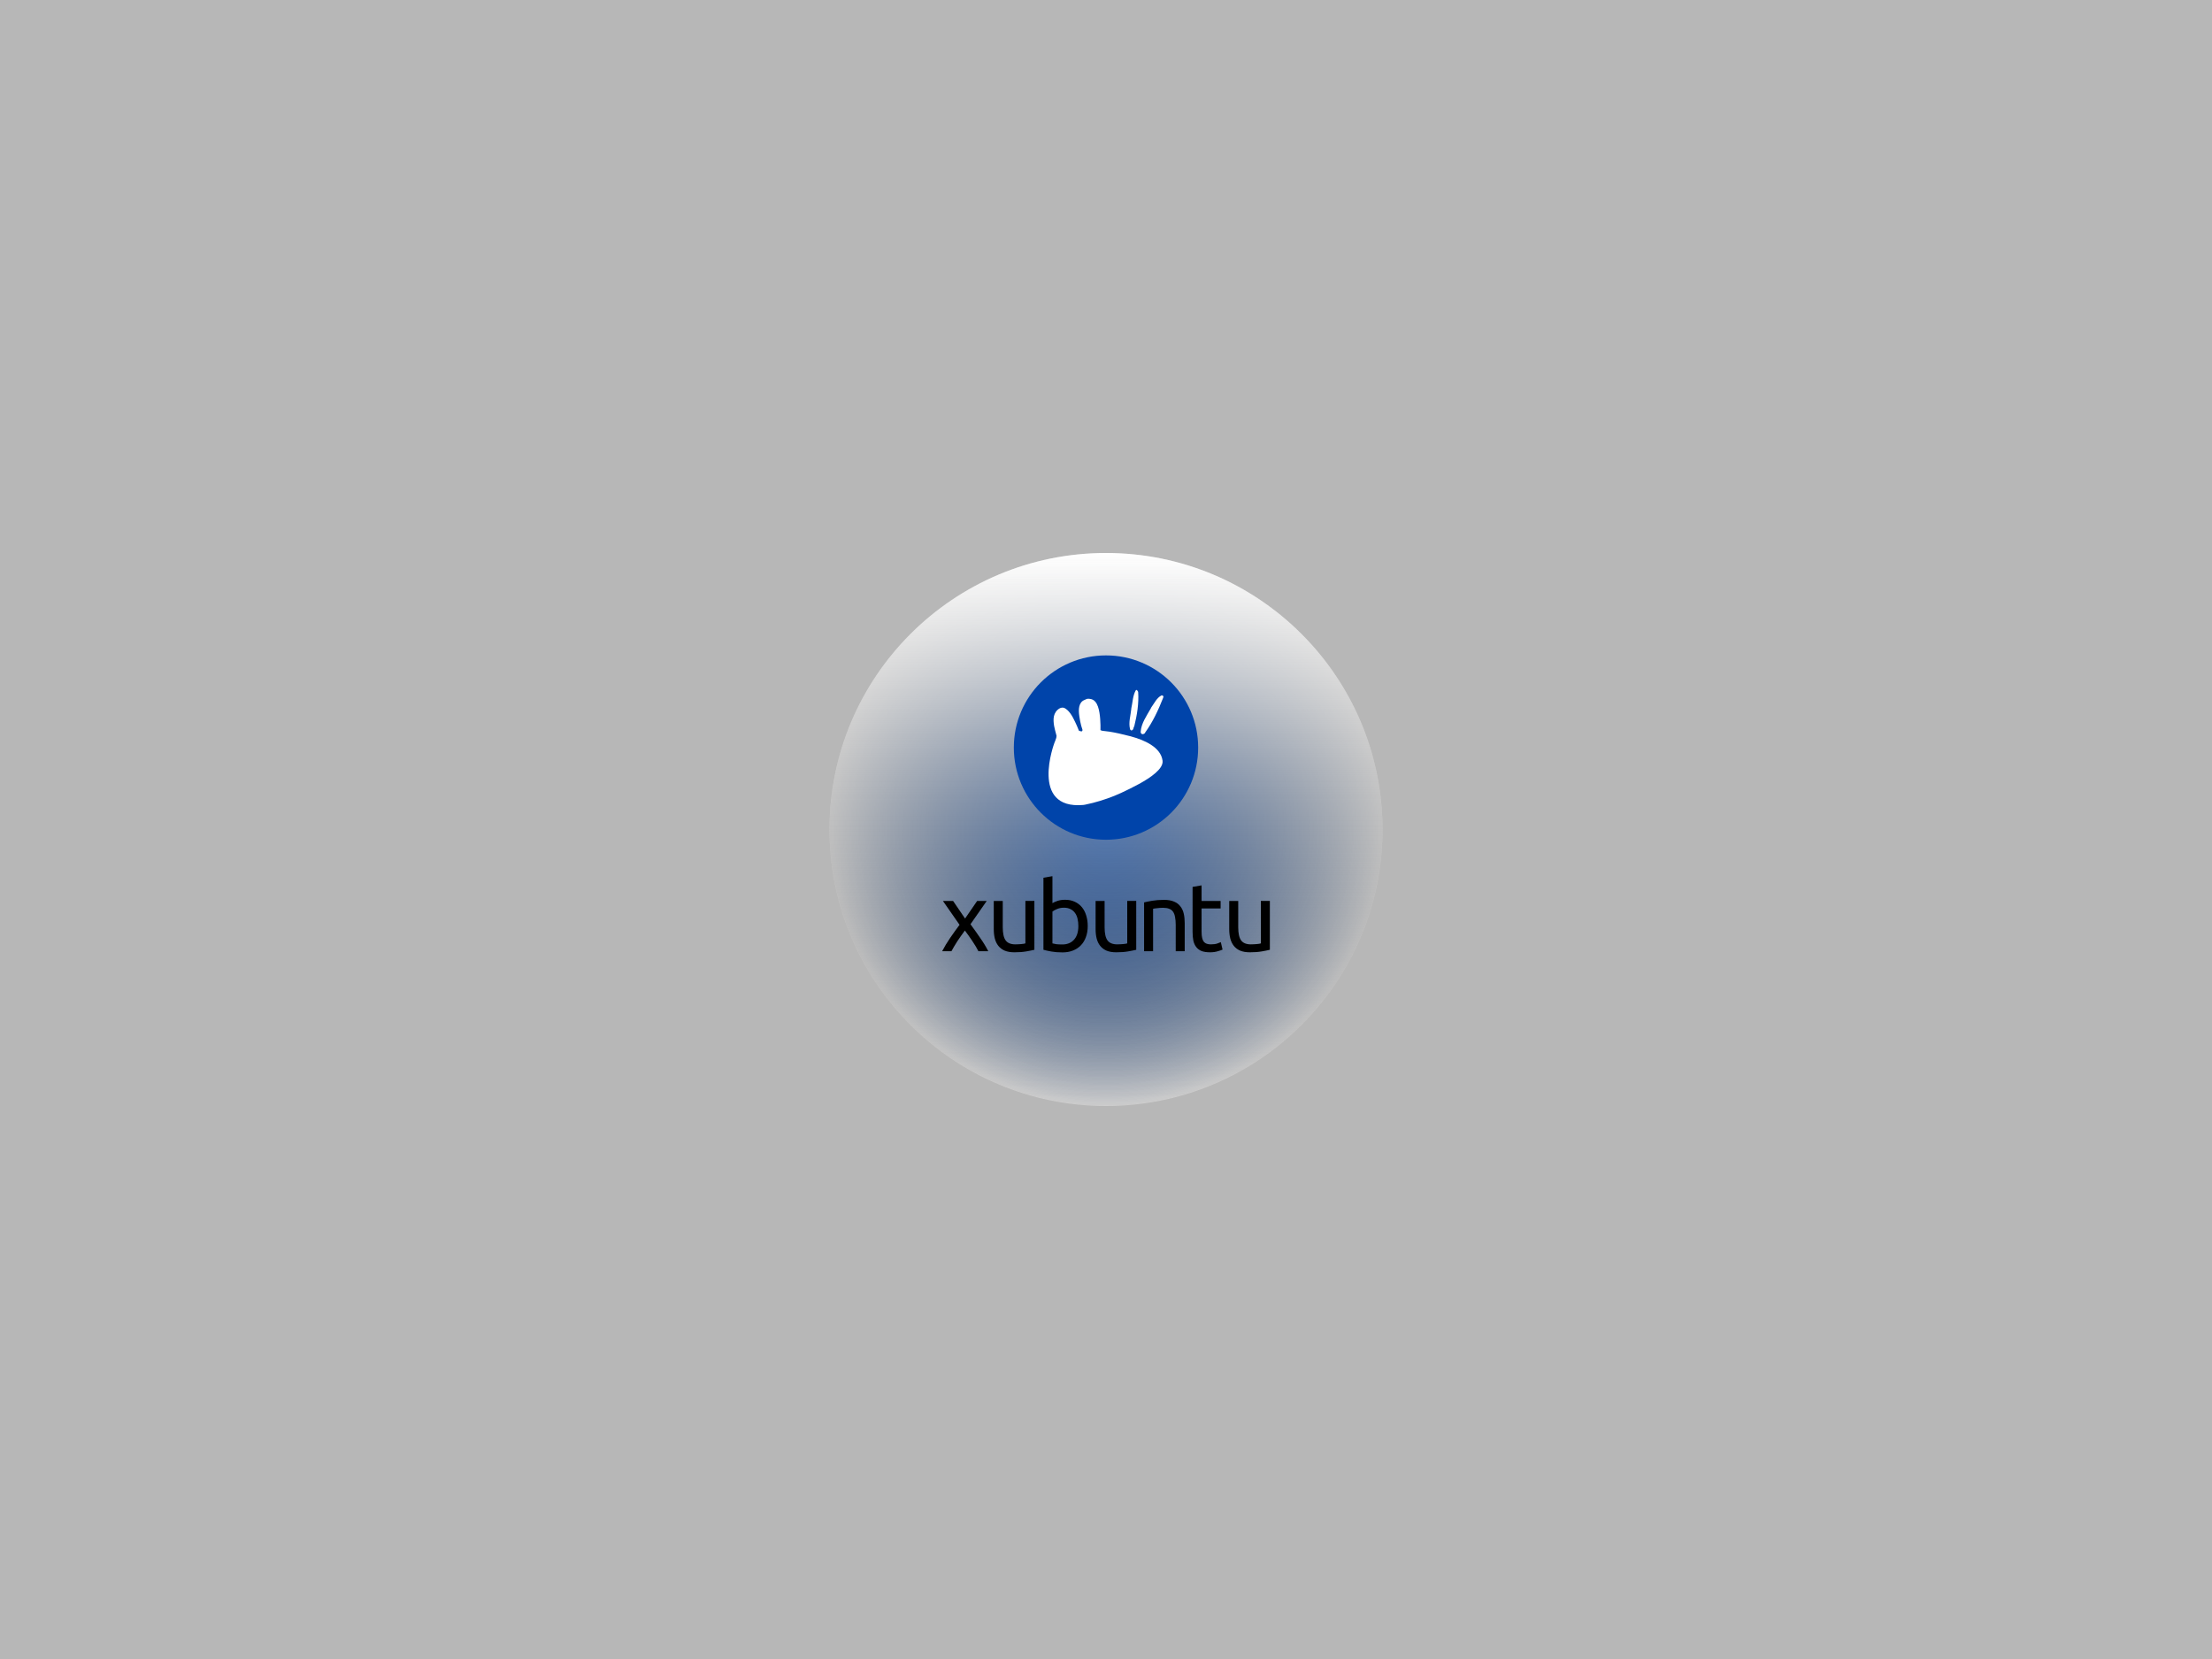
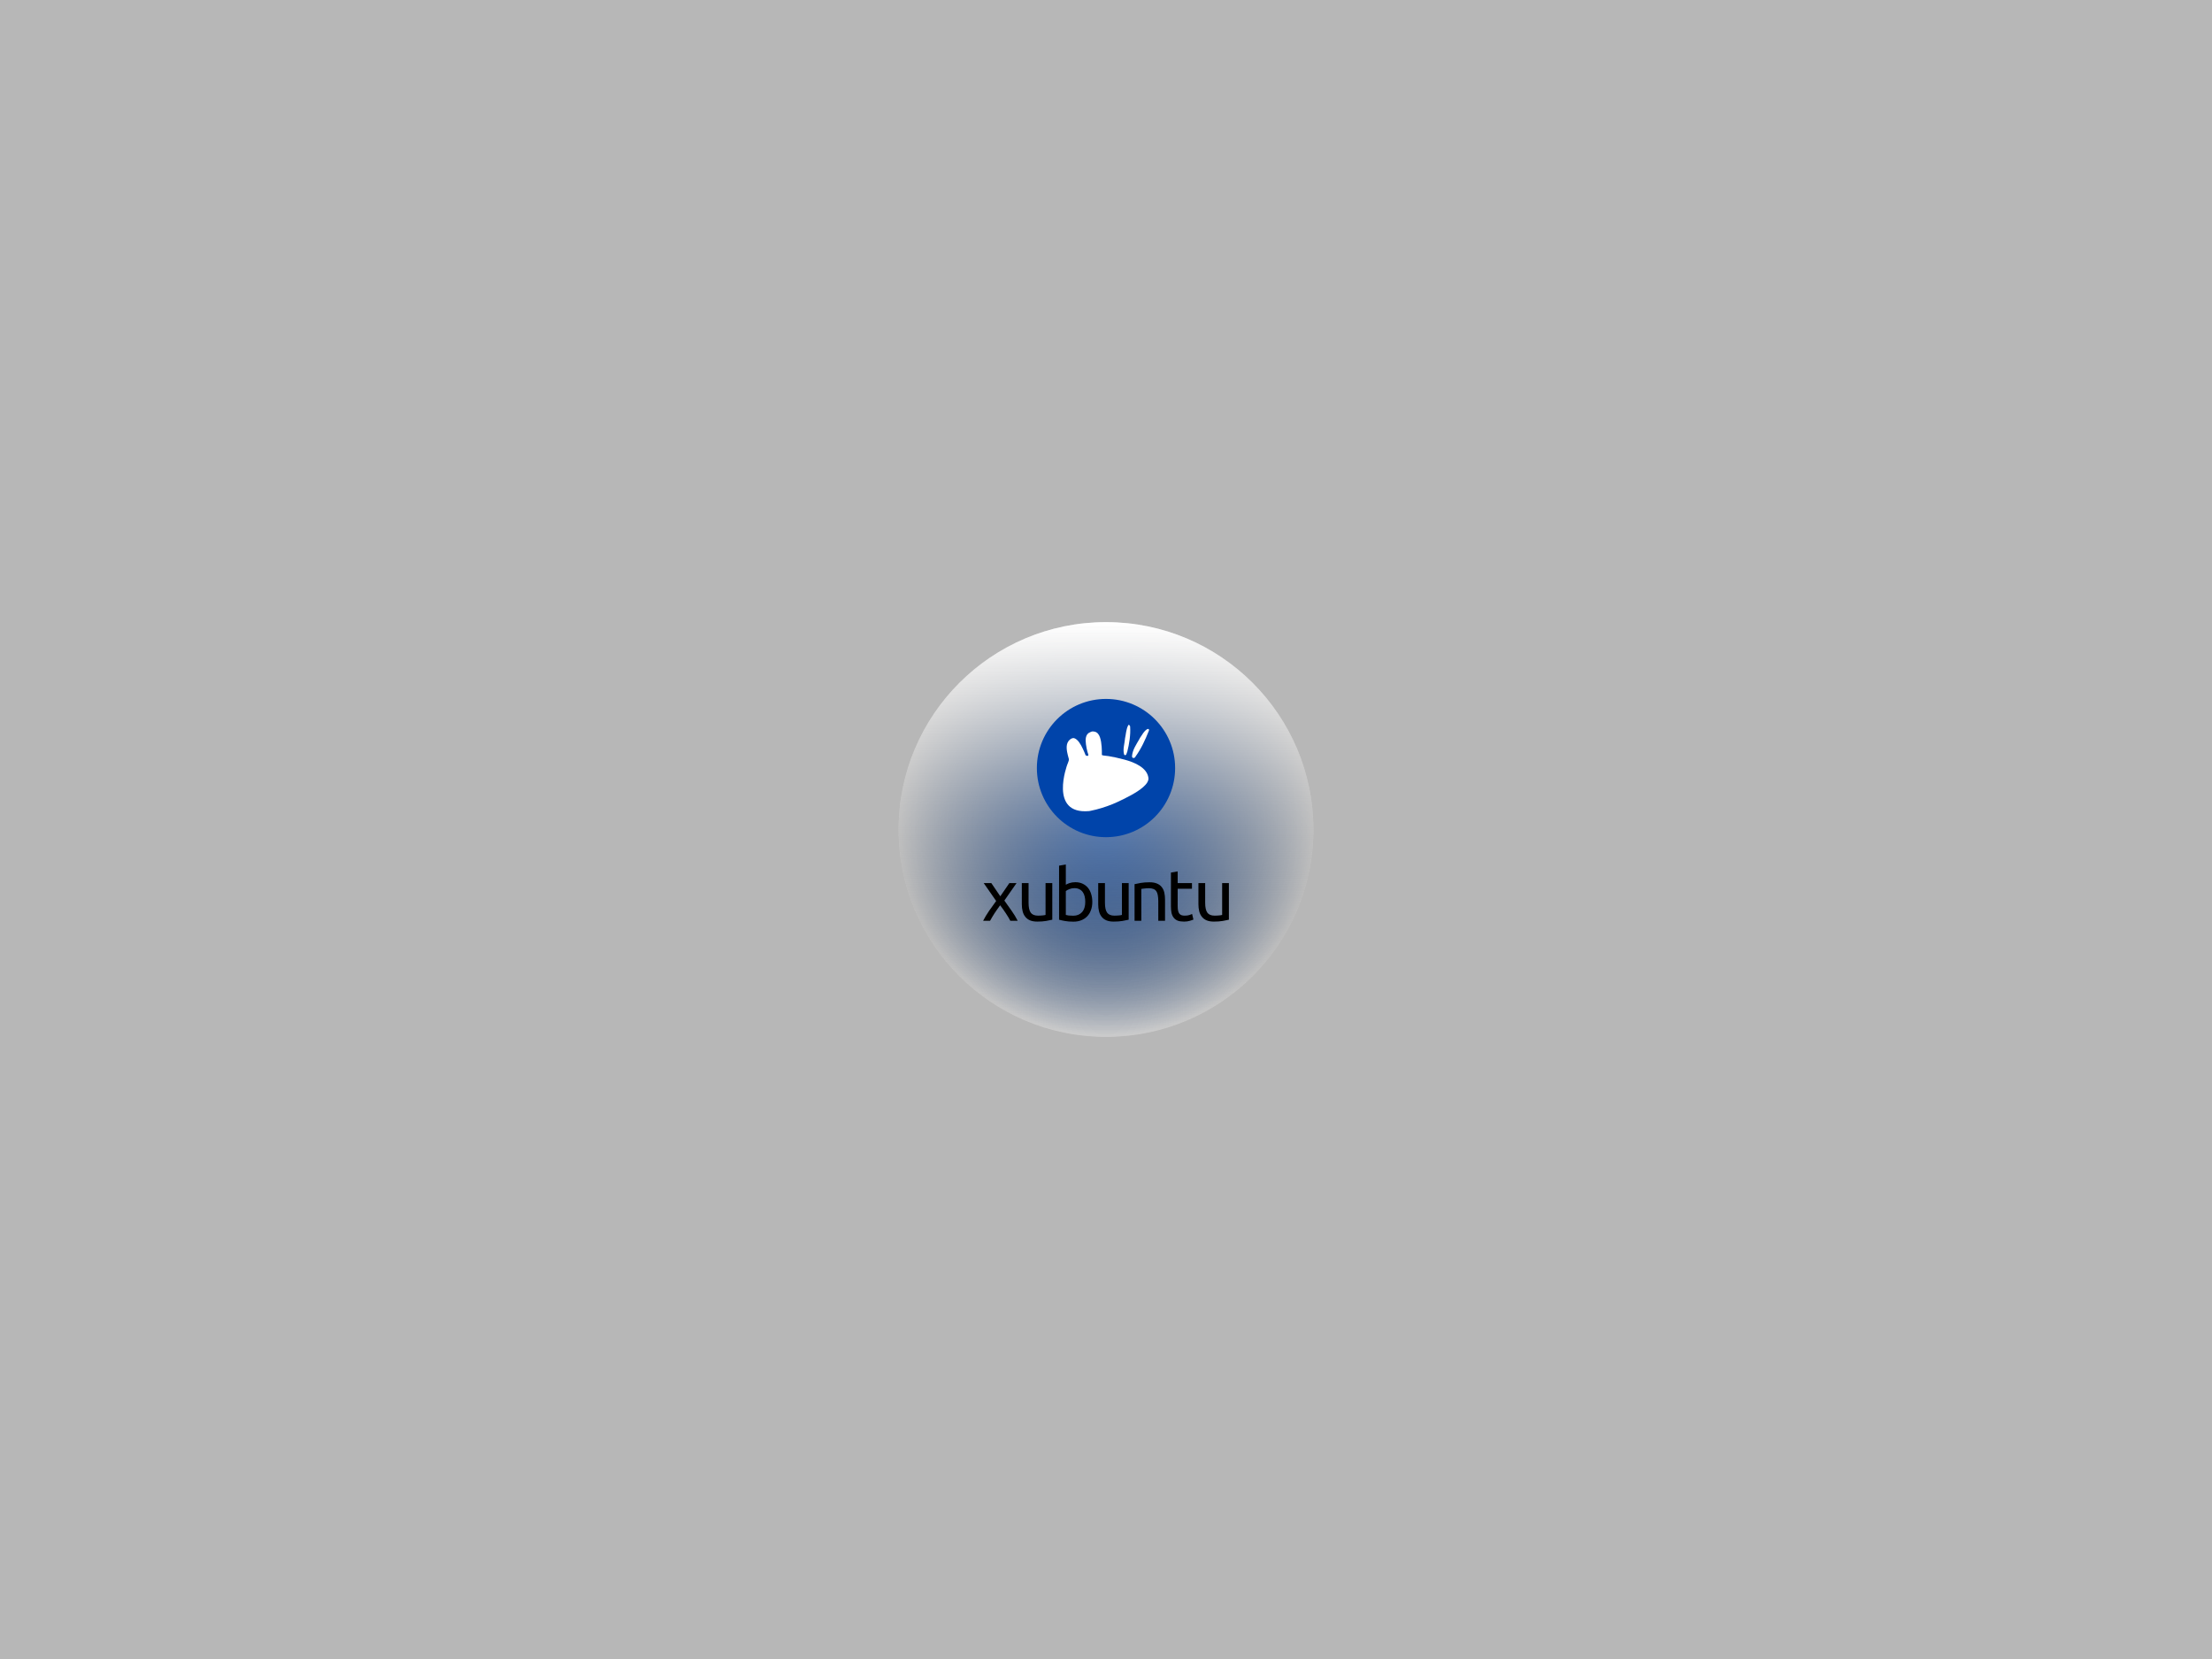
<svg xmlns="http://www.w3.org/2000/svg" xmlns:ns1="http://www.openswatchbook.org/uri/2009/osb" xmlns:xlink="http://www.w3.org/1999/xlink" id="svg3004" version="1.1" width="640" height="480" xml:space="preserve">
  <defs id="defs3008">
    <linearGradient id="linearGradient4226">
      <stop style="stop-color:#0044aa;stop-opacity:1;" offset="0" id="stop4228" />
      <stop style="stop-color:#0044aa;stop-opacity:0;" offset="1" id="stop4230" />
    </linearGradient>
    <linearGradient id="linearGradient4164">
      <stop style="stop-color:#a80030;stop-opacity:1;" offset="0" id="stop4166" />
      <stop style="stop-color:#a80030;stop-opacity:0;" offset="1" id="stop4168" />
    </linearGradient>
    <linearGradient id="linearGradient5303">
      <stop style="stop-color:#f26711;stop-opacity:1;" offset="0" id="stop5305" />
      <stop style="stop-color:#f26711;stop-opacity:0;" offset="1" id="stop5307" />
    </linearGradient>
    <linearGradient id="linearGradient5267">
      <stop style="stop-color:#666666;stop-opacity:1;" offset="0" id="stop5269" />
      <stop style="stop-color:#666666;stop-opacity:0;" offset="1" id="stop5271" />
    </linearGradient>
    <linearGradient id="linearGradient5251" ns1:paint="solid">
      <stop style="stop-color:#666666;stop-opacity:1;" offset="0" id="stop5253" />
    </linearGradient>
    <linearGradient xlink:href="#linearGradient5267" id="linearGradient5273" x1="-395.365" y1="-212.642" x2="4.763" y2="-212.642" gradientUnits="userSpaceOnUse" />
    <radialGradient xlink:href="#linearGradient5303" id="radialGradient5325" cx="-163.148" cy="-366.263" fx="-163.148" fy="-366.263" r="144.094" gradientTransform="matrix(1,0,0,0.9338842,0,-24.21576)" gradientUnits="userSpaceOnUse" />
    <radialGradient xlink:href="#linearGradient4164" id="radialGradient4170" cx="1447.778" cy="-272.917" fx="1447.778" fy="-272.917" r="223.333" gradientTransform="matrix(1,0,0,0.9751244,0,-6.788974)" gradientUnits="userSpaceOnUse" />
    <radialGradient xlink:href="#linearGradient4164-9" id="radialGradient4170-9" cx="1447.778" cy="-272.917" fx="1447.778" fy="-272.917" r="223.333" gradientTransform="matrix(1,0,0,0.9751244,0,-6.788974)" gradientUnits="userSpaceOnUse" />
    <linearGradient id="linearGradient4164-9">
      <stop style="stop-color:#a80030;stop-opacity:1;" offset="0" id="stop4166-0" />
      <stop style="stop-color:#a80030;stop-opacity:0;" offset="1" id="stop4168-2" />
    </linearGradient>
    <radialGradient r="223.333" fy="-272.917" fx="1447.778" cy="-272.917" cx="1447.778" gradientTransform="matrix(1,0,0,0.9751244,0,-6.788974)" gradientUnits="userSpaceOnUse" id="radialGradient4206" xlink:href="#linearGradient4164-9" />
    <radialGradient xlink:href="#linearGradient4164" id="radialGradient14319" gradientUnits="userSpaceOnUse" gradientTransform="matrix(1,0,0,0.9751244,0,-6.788974)" cx="1447.778" cy="-272.917" fx="1447.778" fy="-272.917" r="223.333" />
    <linearGradient xlink:href="#linearGradient5267" id="linearGradient14321" gradientUnits="userSpaceOnUse" x1="-395.365" y1="-212.642" x2="4.763" y2="-212.642" />
    <linearGradient xlink:href="#linearGradient5267" id="linearGradient14345" gradientUnits="userSpaceOnUse" x1="-395.365" y1="-212.642" x2="4.763" y2="-212.642" />
    <radialGradient xlink:href="#linearGradient4164" id="radialGradient14347" gradientUnits="userSpaceOnUse" gradientTransform="matrix(1,0,0,0.9751244,0,-6.788974)" cx="1447.778" cy="-272.917" fx="1447.778" fy="-272.917" r="223.333" />
    <radialGradient xlink:href="#linearGradient4164" id="radialGradient14931" gradientUnits="userSpaceOnUse" gradientTransform="matrix(1,0,0,0.9751244,0,-6.788974)" cx="1447.778" cy="-272.917" fx="1447.778" fy="-272.917" r="223.333" />
    <linearGradient xlink:href="#linearGradient5267" id="linearGradient14933" gradientUnits="userSpaceOnUse" x1="-395.365" y1="-212.642" x2="4.763" y2="-212.642" />
    <radialGradient xlink:href="#linearGradient4164" id="radialGradient14961" gradientUnits="userSpaceOnUse" gradientTransform="matrix(1,0,0,0.9751244,0,-6.788974)" cx="1447.778" cy="-272.917" fx="1447.778" fy="-272.917" r="223.333" />
    <linearGradient xlink:href="#linearGradient5267" id="linearGradient14963" gradientUnits="userSpaceOnUse" x1="-395.365" y1="-212.642" x2="4.763" y2="-212.642" />
    <linearGradient xlink:href="#linearGradient5267" id="linearGradient14991" gradientUnits="userSpaceOnUse" x1="-395.365" y1="-212.642" x2="4.763" y2="-212.642" />
    <linearGradient xlink:href="#linearGradient5267" id="linearGradient15015" gradientUnits="userSpaceOnUse" x1="-395.365" y1="-212.642" x2="4.763" y2="-212.642" />
    <linearGradient xlink:href="#linearGradient5267" id="linearGradient3725" gradientUnits="userSpaceOnUse" x1="-395.365" y1="-212.642" x2="4.763" y2="-212.642" />
    <radialGradient r="125.556" fy="-292.917" fx="-318.889" cy="-292.917" cx="-318.889" gradientTransform="matrix(1,0,0,1.061947,0,18.14526)" gradientUnits="userSpaceOnUse" id="radialGradient3812" xlink:href="#linearGradient3787-8" />
    <linearGradient id="linearGradient3787-8">
      <stop style="stop-color:#000000;stop-opacity:1;" offset="0" id="stop3789-9" />
      <stop style="stop-color:#000000;stop-opacity:0;" offset="1" id="stop3791-4" />
    </linearGradient>
    <radialGradient r="125.556" fy="-292.917" fx="-318.889" cy="-292.917" cx="-318.889" gradientTransform="matrix(1,0,0,1.061947,0,18.14526)" gradientUnits="userSpaceOnUse" id="radialGradient6789" xlink:href="#linearGradient3787-8" />
    <radialGradient xlink:href="#linearGradient4226" id="radialGradient4232" cx="1447.778" cy="-272.917" fx="1447.778" fy="-272.917" r="223.333" gradientTransform="matrix(1,0,0,0.9751244,0,-6.788974)" gradientUnits="userSpaceOnUse" />
    <radialGradient xlink:href="#linearGradient3787-8" id="radialGradient3090" gradientUnits="userSpaceOnUse" gradientTransform="matrix(1,0,0,1.061947,0,18.14526)" cx="-318.889" cy="-292.917" fx="-318.889" fy="-292.917" r="125.556" />
    <radialGradient xlink:href="#linearGradient4226" id="radialGradient3092" gradientUnits="userSpaceOnUse" gradientTransform="matrix(1,0,0,0.9751244,0,-6.788974)" cx="1447.778" cy="-272.917" fx="1447.778" fy="-272.917" r="223.333" />
    <linearGradient xlink:href="#linearGradient5267" id="linearGradient3094" gradientUnits="userSpaceOnUse" x1="-395.365" y1="-212.642" x2="4.763" y2="-212.642" />
    <radialGradient xlink:href="#linearGradient3787-8-0" id="radialGradient4061" gradientUnits="userSpaceOnUse" gradientTransform="matrix(1,0,0,1.061947,0,18.14526)" cx="-318.889" cy="-292.917" fx="-318.889" fy="-292.917" r="125.556" />
    <linearGradient id="linearGradient3787-8-0">
      <stop style="stop-color:#000000;stop-opacity:1;" offset="0" id="stop3789-9-2" />
      <stop style="stop-color:#000000;stop-opacity:0;" offset="1" id="stop3791-4-8" />
    </linearGradient>
    <radialGradient xlink:href="#linearGradient4226-1" id="radialGradient4063" gradientUnits="userSpaceOnUse" gradientTransform="matrix(1,0,0,0.9751244,0,-6.788974)" cx="1447.778" cy="-272.917" fx="1447.778" fy="-272.917" r="223.333" />
    <linearGradient id="linearGradient4226-1">
      <stop style="stop-color:#0044aa;stop-opacity:1;" offset="0" id="stop4228-8" />
      <stop style="stop-color:#0044aa;stop-opacity:0;" offset="1" id="stop4230-8" />
    </linearGradient>
    <linearGradient xlink:href="#linearGradient5267-5" id="linearGradient4065" gradientUnits="userSpaceOnUse" x1="-395.365" y1="-212.642" x2="4.763" y2="-212.642" />
    <linearGradient id="linearGradient5267-5">
      <stop style="stop-color:#666666;stop-opacity:1;" offset="0" id="stop5269-7" />
      <stop style="stop-color:#666666;stop-opacity:0;" offset="1" id="stop5271-3" />
    </linearGradient>
    <radialGradient xlink:href="#linearGradient3787-8-0-6" id="radialGradient4061-0" gradientUnits="userSpaceOnUse" gradientTransform="matrix(1,0,0,1.061947,0,18.14526)" cx="-318.889" cy="-292.917" fx="-318.889" fy="-292.917" r="125.556" />
    <linearGradient id="linearGradient3787-8-0-6">
      <stop style="stop-color:#000000;stop-opacity:1;" offset="0" id="stop3789-9-2-6" />
      <stop style="stop-color:#000000;stop-opacity:0;" offset="1" id="stop3791-4-8-9" />
    </linearGradient>
    <radialGradient xlink:href="#linearGradient3978" id="radialGradient3984" cx="1447.778" cy="-272.917" fx="1447.778" fy="-272.917" r="223.333" gradientTransform="matrix(1,0,0,0.9751244,0,-6.788974)" gradientUnits="userSpaceOnUse" />
    <linearGradient id="linearGradient3978">
      <stop style="stop-color:#0044aa;stop-opacity:1;" offset="0" id="stop3980" />
      <stop style="stop-color:#0044aa;stop-opacity:0;" offset="1" id="stop3982" />
    </linearGradient>
    <linearGradient xlink:href="#linearGradient5267-5-4" id="linearGradient3185" gradientUnits="userSpaceOnUse" x1="-395.365" y1="-212.642" x2="4.763" y2="-212.642" />
    <linearGradient id="linearGradient5267-5-4">
      <stop style="stop-color:#666666;stop-opacity:1;" offset="0" id="stop5269-7-6" />
      <stop style="stop-color:#666666;stop-opacity:0;" offset="1" id="stop5271-3-6" />
    </linearGradient>
    <radialGradient xlink:href="#linearGradient3787-8-0-4" id="radialGradient3870" gradientUnits="userSpaceOnUse" gradientTransform="matrix(1,0,0,1.061947,0,18.14526)" cx="-318.889" cy="-292.917" fx="-318.889" fy="-292.917" r="125.556" />
    <linearGradient id="linearGradient3787-8-0-4">
      <stop style="stop-color:#000000;stop-opacity:1;" offset="0" id="stop3789-9-2-1" />
      <stop style="stop-color:#000000;stop-opacity:0;" offset="1" id="stop3791-4-8-4" />
    </linearGradient>
    <radialGradient xlink:href="#linearGradient3978-23" id="radialGradient3868" gradientUnits="userSpaceOnUse" gradientTransform="matrix(1,0,0,0.9751244,0,-6.788974)" cx="1447.778" cy="-272.917" fx="1447.778" fy="-272.917" r="223.333" />
    <linearGradient id="linearGradient3978-23">
      <stop style="stop-color:#0044aa;stop-opacity:1;" offset="0" id="stop3980-7" />
      <stop style="stop-color:#0044aa;stop-opacity:0;" offset="1" id="stop3982-8" />
    </linearGradient>
    <linearGradient xlink:href="#linearGradient5267-5-7" id="linearGradient3866" gradientUnits="userSpaceOnUse" x1="-395.365" y1="-212.642" x2="4.763" y2="-212.642" />
    <linearGradient id="linearGradient5267-5-7">
      <stop style="stop-color:#ffffff;stop-opacity:1;" offset="0" id="stop5269-7-69" />
      <stop style="stop-color:#666666;stop-opacity:0;" offset="1" id="stop5271-3-1" />
    </linearGradient>
    <linearGradient xlink:href="#linearGradient5267-5-7" id="linearGradient3870" gradientUnits="userSpaceOnUse" x1="-395.365" y1="-212.642" x2="4.763" y2="-212.642" />
    <radialGradient xlink:href="#linearGradient3978-23" id="radialGradient3872" gradientUnits="userSpaceOnUse" gradientTransform="matrix(1,0,0,0.9751244,0,-6.788974)" cx="1447.778" cy="-272.917" fx="1447.778" fy="-272.917" r="223.333" />
    <radialGradient xlink:href="#linearGradient3787-8-0-4" id="radialGradient3874" gradientUnits="userSpaceOnUse" gradientTransform="matrix(1,0,0,1.061947,0,18.14526)" cx="-318.889" cy="-292.917" fx="-318.889" fy="-292.917" r="125.556" />
  </defs>
  <g id="g3012" transform="matrix(1.25,0,0,-1.25,0,480)">
    <rect style="fill:#b7b7b7;fill-opacity:1;stroke:none" id="rect3036" width="512" height="384" x="0" y="-384" transform="scale(1,-1)" />
-     <g id="g3876" transform="matrix(0.5925925,0,0,0.5925925,-199.111,-63.99996)">
+     <g id="g3876" transform="matrix(0.4444444,0,0,0.4444444,-85.33327,2.6003498e-5)">
      <path transform="matrix(1.08777,0,0,-1.008,913.295,91.62002)" d="m -34.286,-337.679 c 0,59.173 -44.452,107.143 -99.286,107.143 -54.834,0 -99.286,-47.969 -99.286,-107.143 0,-59.173 44.452,-107.143 99.286,-107.143 54.834,0 99.286,47.969 99.286,107.143 z" id="path3219" style="fill:#cdcdcd;fill-opacity:1;fill-rule:nonzero;stroke:none" />
      <path transform="matrix(0,0.860177,0.81,0,1005.263,706.3009)" d="m -193.333,-292.917 c 0,73.638 -56.213,133.333 -125.556,133.333 -69.342,0 -125.556,-59.695 -125.556,-133.333 0,-73.638 56.213,-133.333 125.556,-133.333 69.342,0 125.556,59.695 125.556,133.333 z" id="path5277-0-7" style="opacity:0.75;fill:url(#radialGradient3874);fill-opacity:1;fill-rule:evenodd;stroke:none" />
      <path transform="matrix(0.4835821,0,0,-0.4959184,67.88056,296.6556)" d="m 1671.111,-272.917 c 0,120.275 -99.99,217.778 -223.333,217.778 -123.344,0 -223.333,-97.502 -223.333,-217.778 0,-120.275 99.99,-217.778 223.333,-217.778 123.344,0 223.333,97.502 223.333,217.778 z" id="path4162-0" style="fill:url(#radialGradient3872);fill-opacity:1;fill-rule:nonzero;stroke:none" />
      <path transform="matrix(0,-0.5398262,-0.5813513,0,644.3803,326.5714)" d="m 4.763,-212.642 c 0,102.6 -89.572,185.774 -200.064,185.774 -110.493,0 -200.064,-83.174 -200.064,-185.774 0,-102.6 89.572,-185.774 200.064,-185.774 110.493,0 200.064,83.174 200.064,185.774 z" id="path3806-2" style="fill:url(#linearGradient3870);fill-opacity:1;fill-rule:evenodd;stroke:none" />
      <g transform="translate(660,834.8898)" id="g4114">
        <g style="fill:#000000;fill-opacity:1;display:inline" id="g3200-0" transform="matrix(0.6066325,0,0,-0.6066316,-55.66105,-109.4181)">
          <path d="m 187.639,562.151 c -0.457,-0.913 -1.017,-1.931 -1.681,-3.052 -0.664,-1.121 -1.391,-2.263 -2.18,-3.425 -0.789,-1.204 -1.598,-2.387 -2.429,-3.55 -0.83,-1.162 -1.64,-2.263 -2.429,-3.301 -0.789,1.038 -1.598,2.159 -2.429,3.363 -0.83,1.163 -1.64,2.346 -2.429,3.55 -0.747,1.162 -1.453,2.304 -2.117,3.425 -0.664,1.121 -1.225,2.117 -1.681,2.989 l -5.978,0 c 1.453,-2.823 3.176,-5.688 5.169,-8.594 2.034,-2.948 4.048,-5.75 6.041,-8.407 l -10.711,-15.382 6.539,0 7.722,11.334 7.784,-11.334 6.165,0 -10.462,15.008 c 1.993,2.699 4.027,5.563 6.103,8.594 2.117,2.989 3.903,5.916 5.356,8.781 l -6.352,0" style="font-size:49.492px;font-style:normal;font-weight:normal;fill:#000000;fill-opacity:1;stroke:none;display:inline;font-family:ubuntubeta;-inkscape-font-specification:ubuntubeta" id="path2826-1" />
          <path d="m 223.677,561.216 c -1.329,0.332 -3.093,0.685 -5.293,1.059 -2.159,0.374 -4.671,0.56 -7.535,0.56 -2.491,0 -4.588,-0.353 -6.29,-1.059 -1.702,-0.747 -3.072,-1.785 -4.11,-3.114 -1.038,-1.329 -1.785,-2.885 -2.242,-4.671 -0.457,-1.827 -0.685,-3.84 -0.685,-6.041 l 0,-18.184 5.792,0 0,16.939 c -2e-5,3.944 0.623,6.767 1.868,8.469 1.246,1.702 3.342,2.553 6.29,2.553 0.623,10e-6 1.266,-0.021 1.931,-0.062 0.664,-0.042 1.287,-0.083 1.868,-0.125 0.581,-0.083 1.1,-0.145 1.557,-0.187 0.498,-0.083 0.851,-0.166 1.059,-0.249 l 0,-27.339 5.792,0 0,31.449" style="font-size:49.492px;font-style:normal;font-weight:normal;fill:#000000;fill-opacity:1;stroke:none;display:inline;font-family:ubuntubeta;-inkscape-font-specification:ubuntubeta" id="path2828-4" />
          <path d="m 235.298,531.2 c 0.706,-0.457 1.764,-0.934 3.176,-1.432 1.453,-0.498 3.114,-0.747 4.982,-0.747 2.325,3e-5 4.38,0.415 6.165,1.246 1.827,0.83 3.363,1.993 4.608,3.487 1.245,1.495 2.18,3.28 2.802,5.356 0.664,2.076 0.996,4.359 0.996,6.85 -2e-5,2.616 -0.394,4.982 -1.183,7.099 -0.747,2.076 -1.827,3.84 -3.238,5.293 -1.412,1.453 -3.114,2.574 -5.107,3.363 -1.993,0.789 -4.235,1.183 -6.726,1.183 -2.699,0 -5.086,-0.187 -7.162,-0.56 -2.076,-0.374 -3.778,-0.747 -5.107,-1.121 l 0,-46.395 5.792,-0.996 0,17.375 m 0,25.907 c 0.581,0.166 1.391,0.332 2.429,0.498 1.079,0.125 2.408,0.187 3.986,0.187 3.114,10e-6 5.605,-1.017 7.473,-3.052 1.868,-2.076 2.802,-5.003 2.802,-8.781 -2e-5,-1.661 -0.166,-3.218 -0.498,-4.671 -0.332,-1.453 -0.872,-2.699 -1.619,-3.737 -0.747,-1.079 -1.723,-1.91 -2.927,-2.491 -1.163,-0.623 -2.574,-0.934 -4.235,-0.934 -1.578,2e-5 -3.031,0.27 -4.359,0.81 -1.329,0.54 -2.346,1.1 -3.052,1.681 l 0,20.489" style="font-size:49.492px;font-style:normal;font-weight:normal;fill:#000000;fill-opacity:1;stroke:none;display:inline;font-family:ubuntubeta;-inkscape-font-specification:ubuntubeta" id="path2830-9" />
          <path d="m 289.247,561.216 c -1.329,0.332 -3.093,0.685 -5.293,1.059 -2.159,0.374 -4.671,0.56 -7.535,0.56 -2.491,0 -4.588,-0.353 -6.29,-1.059 -1.702,-0.747 -3.072,-1.785 -4.11,-3.114 -1.038,-1.329 -1.785,-2.885 -2.242,-4.671 -0.457,-1.827 -0.685,-3.84 -0.685,-6.041 l 0,-18.184 5.792,0 0,16.939 c -1e-5,3.944 0.623,6.767 1.868,8.469 1.246,1.702 3.342,2.553 6.29,2.553 0.623,10e-6 1.266,-0.021 1.931,-0.062 0.664,-0.042 1.287,-0.083 1.868,-0.125 0.581,-0.083 1.1,-0.145 1.557,-0.187 0.498,-0.083 0.851,-0.166 1.059,-0.249 l 0,-27.339 5.792,0 0,31.449" style="font-size:49.492px;font-style:normal;font-weight:normal;fill:#000000;fill-opacity:1;stroke:none;display:inline;font-family:ubuntubeta;-inkscape-font-specification:ubuntubeta" id="path2832-5" />
          <path d="m 294.31,530.701 c 1.329,-0.332 3.093,-0.685 5.293,-1.059 2.2,-0.374 4.733,-0.56 7.598,-0.56 2.574,4e-5 4.712,0.374 6.414,1.121 1.702,0.706 3.051,1.723 4.048,3.052 1.038,1.287 1.764,2.844 2.18,4.671 0.415,1.827 0.623,3.84 0.623,6.041 l 0,18.184 -5.792,0 0,-16.939 c -3e-5,-1.993 -0.145,-3.695 -0.436,-5.107 -0.249,-1.412 -0.685,-2.553 -1.308,-3.425 -0.623,-0.872 -1.453,-1.495 -2.491,-1.868 -1.038,-0.415 -2.325,-0.623 -3.861,-0.623 -0.623,3e-5 -1.266,0.021 -1.931,0.062 -0.664,0.042 -1.308,0.104 -1.931,0.187 -0.581,0.042 -1.121,0.104 -1.619,0.187 -0.457,0.083 -0.789,0.145 -0.996,0.187 l 0,27.339 -5.792,0 0,-31.449" style="font-size:49.492px;font-style:normal;font-weight:normal;fill:#000000;fill-opacity:1;stroke:none;display:inline;font-family:ubuntubeta;-inkscape-font-specification:ubuntubeta" id="path2834-8" />
          <path d="m 331.321,529.767 12.268,0 0,4.857 -12.268,0 0,14.946 c -2e-5,1.619 0.125,2.968 0.374,4.048 0.249,1.038 0.623,1.868 1.121,2.491 0.498,0.581 1.121,0.996 1.868,1.246 0.747,0.249 1.619,0.374 2.616,0.374 1.744,10e-6 3.135,-0.187 4.172,-0.56 1.079,-0.415 1.827,-0.706 2.242,-0.872 l 1.121,4.795 c -0.581,0.291 -1.598,0.644 -3.052,1.059 -1.453,0.457 -3.114,0.685 -4.982,0.685 -2.2,0 -4.027,-0.27 -5.48,-0.81 -1.412,-0.581 -2.553,-1.432 -3.425,-2.553 -0.872,-1.121 -1.495,-2.491 -1.868,-4.11 -0.332,-1.661 -0.498,-3.57 -0.498,-5.729 l 0,-28.896 5.792,-0.996 0,10.026" style="font-size:49.492px;font-style:normal;font-weight:normal;fill:#000000;fill-opacity:1;stroke:none;display:inline;font-family:ubuntubeta;-inkscape-font-specification:ubuntubeta" id="path2836-9" />
          <path d="m 375.287,561.216 c -1.329,0.332 -3.093,0.685 -5.293,1.059 -2.159,0.374 -4.671,0.56 -7.535,0.56 -2.491,0 -4.588,-0.353 -6.29,-1.059 -1.702,-0.747 -3.072,-1.785 -4.11,-3.114 -1.038,-1.329 -1.785,-2.885 -2.242,-4.671 -0.457,-1.827 -0.685,-3.84 -0.685,-6.041 l 0,-18.184 5.792,0 0,16.939 c -1e-5,3.944 0.623,6.767 1.868,8.469 1.246,1.702 3.342,2.553 6.29,2.553 0.623,10e-6 1.266,-0.021 1.931,-0.062 0.664,-0.042 1.287,-0.083 1.868,-0.125 0.581,-0.083 1.1,-0.145 1.557,-0.187 0.498,-0.083 0.851,-0.166 1.059,-0.249 l 0,-27.339 5.792,0 0,31.449" style="font-size:49.492px;font-style:normal;font-weight:normal;fill:#000000;fill-opacity:1;stroke:none;display:inline;font-family:ubuntubeta;-inkscape-font-specification:ubuntubeta" id="path2838-7" />
        </g>
        <g id="g4106">
          <path transform="matrix(2.70604,0,0,-2.70604,-591.7047,-541.4669)" d="m 271.875,-63.036 c 0,7.347 -5.956,13.304 -13.304,13.304 -7.347,0 -13.304,-5.956 -13.304,-13.304 0,-7.347 5.956,-13.304 13.304,-13.304 7.347,0 13.304,5.956 13.304,13.304 z" id="path3354-2" style="fill:#0044aa;fill-opacity:1;stroke:none" />
          <g transform="matrix(1.8,0,0,-1.8,-521.538,336.253)" id="g3372-0">
            <g id="g3368-4" transform="translate(0.4464286,-0.04464286)">
              <path d="m 355.844,380.406 c -0.07,0.04 -0.081,0.061 -0.062,0.031 -0.679,1.144 -0.697,2.653 -1,4 a 0.498,0.498 0 0 1 0,0.031 c -0.005,0.02 0.005,0.043 0,0.062 -0.147,1.446 -0.624,2.921 -0.281,4.312 a 0.498,0.498 0 0 1 0.031,0.094 c 0.003,0.01 -0.003,0.021 0,0.031 0.005,0.008 -0.005,0.024 0,0.031 0.006,0.009 0.025,-0.008 0.031,0 0.073,0.101 0.162,0.176 0.219,0.188 0.04,0.008 0.11,0.004 0.25,-0.094 0.151,-0.105 0.237,-0.316 0.281,-0.594 a 0.498,0.498 0 0 1 0.062,-0.094 0.498,0.498 0 0 1 0,-0.031 0.498,0.498 0 0 1 0.031,-0.094 0.498,0.498 0 0 1 0.031,-0.031 c 0.598,-2.387 1.003,-4.892 0.844,-7.344 -0.02,-0.122 -0.043,-0.207 -0.156,-0.344 -0.075,-0.091 -0.137,-0.143 -0.156,-0.156 -0.019,-0.013 0.007,-0.004 -0.062,0 a 0.498,0.498 0 0 1 -0.031,0 c -0.026,0.003 -0.016,-6.1e-4 -0.031,0 z" id="path3366-3" style="fill:#ffffff;fill-opacity:1;stroke:none" />
              <path transform="translate(-0.4910714,-0.2678571)" d="m 361.844,381.844 c -1.036,0.504 -1.567,1.705 -2.281,2.688 a 0.467,0.467 0 0 1 -0.031,0.094 0.467,0.467 0 0 1 -0.031,0.062 c -0.906,1.605 -2.061,3.207 -2.188,5.062 -7.1e-4,0.011 6.5e-4,0.021 0,0.031 0.014,0.28 0.174,0.432 0.344,0.469 0.167,0.036 0.474,-0.059 0.594,-0.25 a 0.467,0.467 0 0 1 0.031,-0.031 0.467,0.467 0 0 1 0,-0.031 0.467,0.467 0 0 1 0,-0.031 c 1.646,-2.262 2.884,-4.925 3.906,-7.531 a 0.467,0.467 0 0 1 0,-0.031 c 0.071,-0.171 0.094,-0.215 0.031,-0.344 -0.018,-0.038 -0.212,-0.169 -0.312,-0.156 -0.016,0.007 -0.046,-0.008 -0.062,0 z" id="path3364-7" style="fill:#ffffff;fill-opacity:1;stroke:none" />
            </g>
            <path style="fill:#ffffff;fill-opacity:1;stroke:none" d="m 345.67,382.277 c -0.167,0.031 -0.416,0.181 -0.594,0.25 -0.628,0.238 -0.975,0.777 -1.125,1.406 -0.153,0.644 -0.102,1.361 0,2.094 0.102,0.731 0.248,1.486 0.406,2.062 0.136,0.498 0.234,0.741 0.281,0.906 l 0,0.125 c 0,0.054 -0.026,0.05 -0.062,0.094 -0.02,0.011 0.02,0.062 0,0.062 -0.045,0.035 -0.1,0.062 -0.156,0.062 -0.111,0.007 -0.198,-0.033 -0.312,-0.062 -0.078,-0.018 -0.18,-0.081 -0.156,-0.062 -0.036,-0.022 -0.101,-0.024 -0.125,-0.062 0,0.015 0.022,0.014 0,-0.031 -0.025,-0.047 -0.054,-0.166 -0.094,-0.25 -0.089,-0.189 -0.159,-0.409 -0.281,-0.688 -0.244,-0.555 -0.558,-1.236 -0.906,-1.875 -0.35,-0.641 -0.762,-1.224 -1.219,-1.625 -0.228,-0.201 -0.51,-0.402 -0.781,-0.469 -0.262,-0.066 -0.573,-0.01 -0.844,0.125 -0.7,0.388 -1.096,1.024 -1.25,1.688 -0.155,0.673 -0.082,1.449 0.031,2.125 0.115,0.675 0.292,1.231 0.406,1.688 0.049,0.193 0.109,0.372 0.125,0.469 0,0.096 -0.039,0.345 -0.062,0.438 -0.118,0.409 -0.406,1.094 -0.406,1.094 0,0 -5.453,14.483 6.25,13.469 0.096,-0.007 0.315,-0.062 0.406,-0.062 2.298,-0.463 4.473,-1.158 6.406,-1.938 0.38,-0.182 0.878,-0.363 1.438,-0.625 1.119,-0.524 2.525,-1.196 3.875,-1.938 1.351,-0.742 2.605,-1.533 3.562,-2.375 0.96,-0.843 1.66,-1.767 1.531,-2.688 -0.204,-1.483 -1.189,-2.586 -2.5,-3.438 -1.316,-0.855 -2.957,-1.445 -4.594,-1.875 -1.636,-0.43 -3.224,-0.78 -4.438,-0.969 -0.607,-0.095 -1.175,-0.122 -1.531,-0.188 -0.105,-0.018 -0.162,-0.044 -0.219,-0.062 -0.031,-0.004 -0.033,-0.013 -0.062,-0.031 -0.036,-0.022 -0.103,-0.024 -0.125,-0.062 -0.02,-0.036 0,-0.083 0,-0.125 0,-0.016 -1.7e-4,-0.041 0,-0.062 l 0,-0.906 c -0.02,-0.748 -0.064,-1.736 -0.219,-2.656 -0.156,-0.925 -0.398,-1.809 -0.906,-2.406 -0.302,-0.355 -0.73,-0.589 -1.25,-0.625 -0.156,-0.018 -0.331,-0.031 -0.5,0 z" id="path3302-3" />
          </g>
        </g>
      </g>
    </g>
  </g>
</svg>
